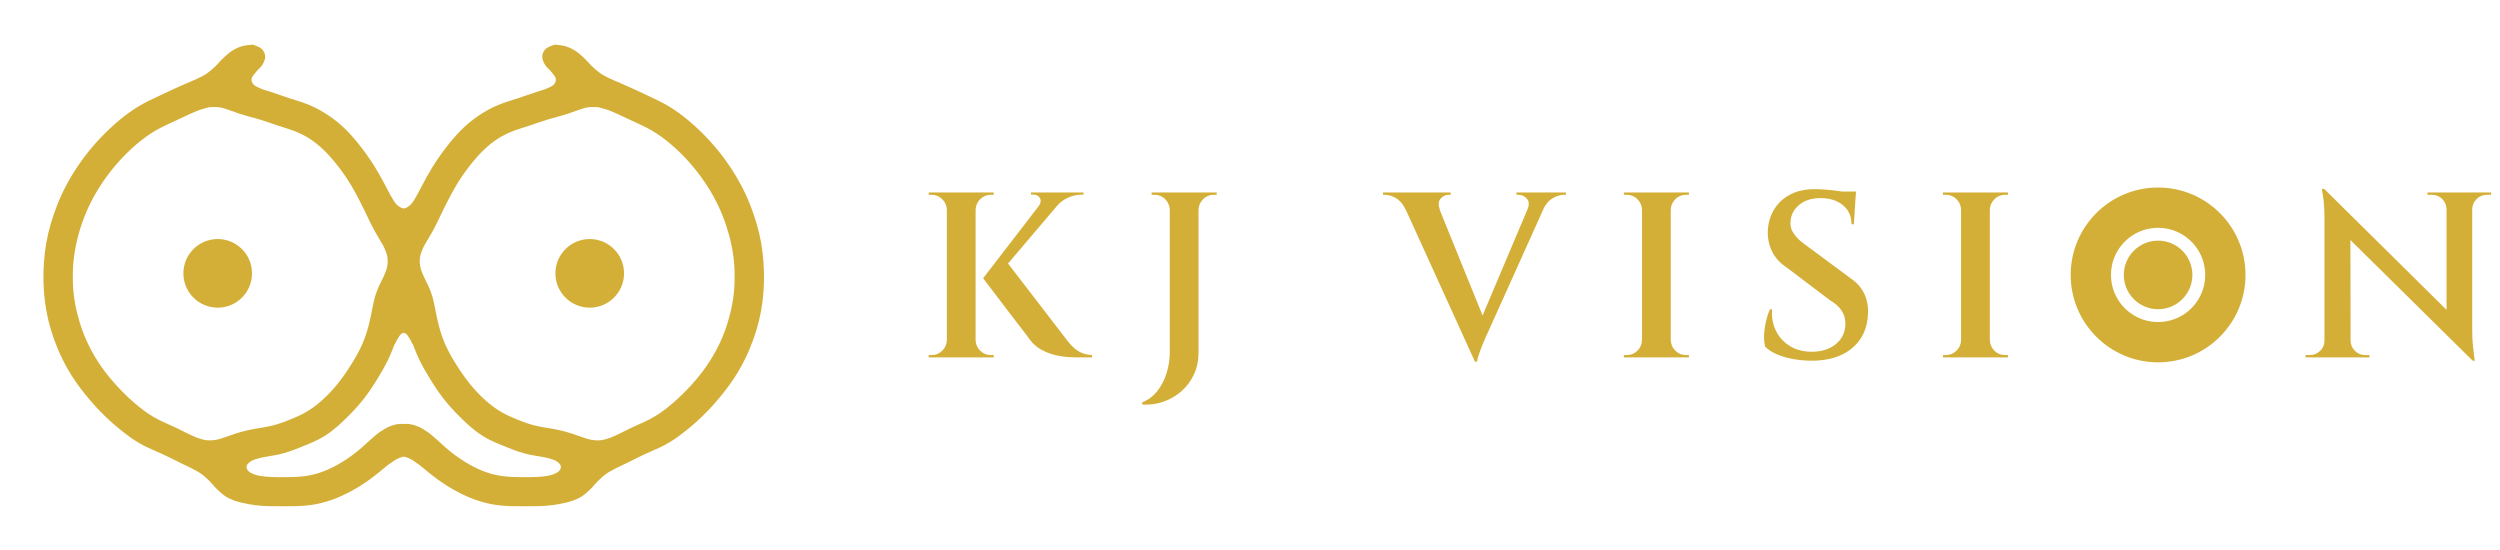
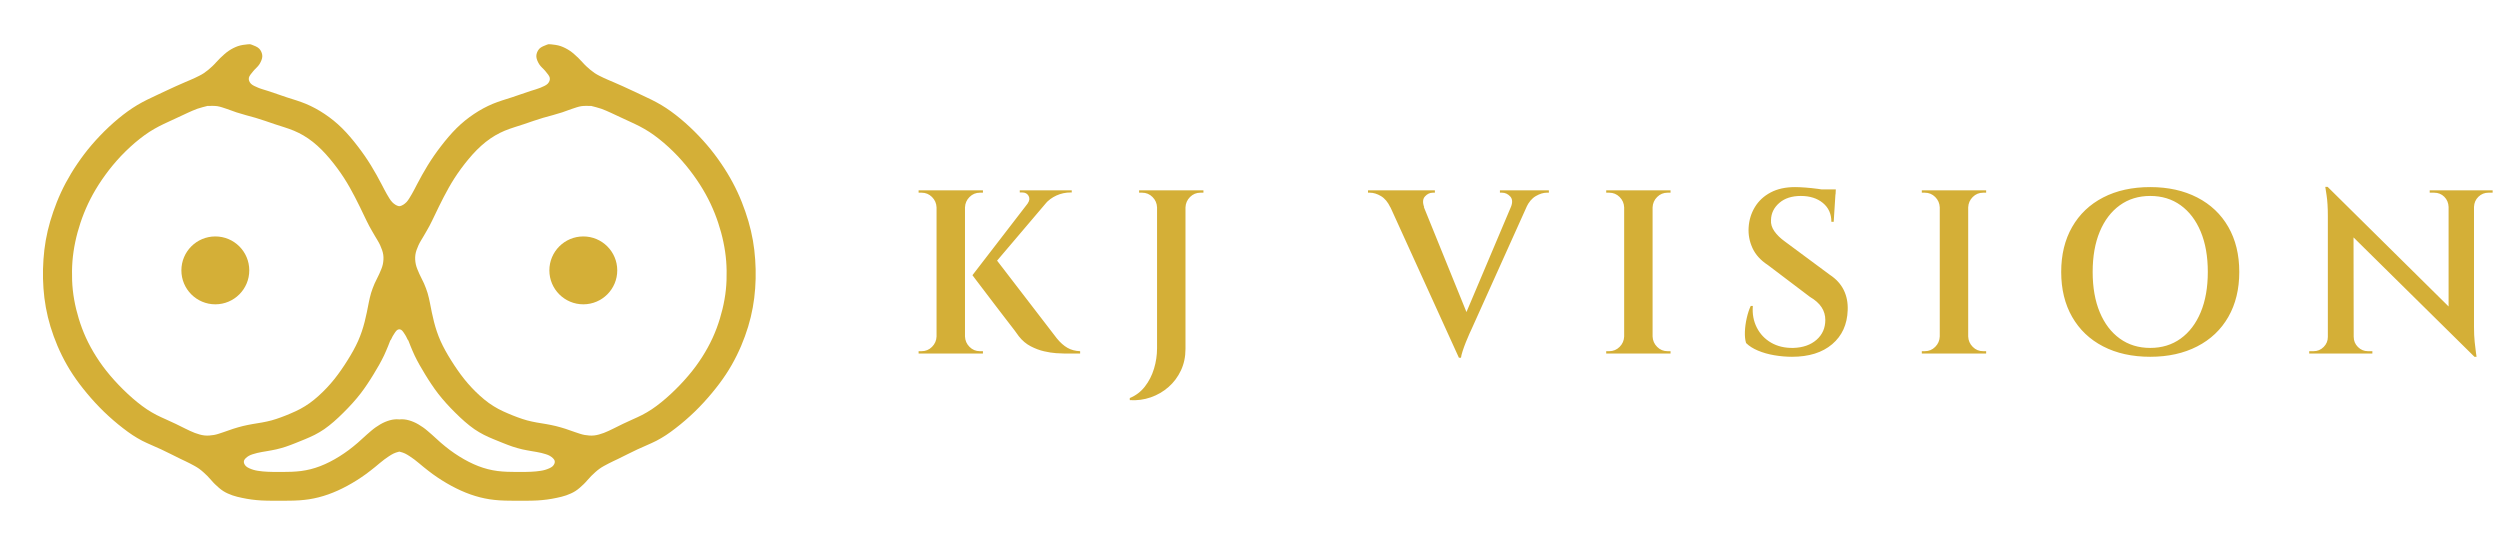
- <svg xmlns="http://www.w3.org/2000/svg" viewBox="0 0 1364 300" width="1364" height="300">
+ <svg xmlns="http://www.w3.org/2000/svg" viewBox="0 0 1379 300" width="1379" height="300">
  <g transform="scale(0.44053)">
    <g fill="#D4AF37">
      <path d="M309.84,55.54C306.93,55.81 301.94,56.39 298.03,57.73C294.13,59.08 290.12,61.12 286.41,63.61C282.70,66.09 279.18,69.45 275.77,72.66C272.36,75.87 269.33,79.76 265.95,82.89C262.57,86.03 259.14,89.00 255.48,91.45C251.81,93.90 247.86,95.71 243.94,97.60C240.03,99.49 235.99,101.03 232.00,102.78C228.01,104.52 224.00,106.26 220.00,108.06C216.00,109.87 212.00,111.75 208.00,113.61C204.00,115.48 200.00,117.35 196.00,119.24C192.00,121.14 188.00,122.94 184.00,124.97C180.00,127.01 176.00,129.07 172.00,131.47C168.00,133.86 163.99,136.51 160.00,139.37C156.01,142.22 152.00,145.35 148.06,148.61C144.12,151.87 140.17,155.36 136.35,158.93C132.53,162.50 128.74,166.28 125.14,170.04C121.54,173.81 118.05,177.65 114.76,181.50C111.46,185.36 108.35,189.23 105.37,193.15C102.39,197.07 99.56,201.04 96.86,205.02C94.15,208.99 91.57,213.00 89.15,217.00C86.73,221.00 84.45,225.00 82.32,229.00C80.18,233.00 78.20,237.00 76.35,241.00C74.49,245.00 72.79,249.00 71.19,253.00C69.59,257.00 68.12,261.00 66.74,265.00C65.35,269.00 64.07,273.00 62.90,277.00C61.74,281.00 60.68,285.00 59.74,289.00C58.80,293.00 57.98,297.00 57.28,301.00C56.57,305.00 56.00,309.00 55.52,313.00C55.04,317.00 54.69,321.00 54.41,325.00C54.13,329.00 53.94,333.00 53.84,337.00C53.75,341.00 53.75,345.00 53.84,349.00C53.94,353.00 54.13,357.00 54.42,361.00C54.71,365.00 55.08,369.00 55.58,373.00C56.08,377.00 56.69,381.00 57.42,385.00C58.15,389.00 58.99,393.00 59.95,397.00C60.92,401.00 62.01,405.00 63.22,409.00C64.43,413.00 65.77,417.00 67.23,421.00C68.68,425.00 70.25,429.00 71.95,433.00C73.66,437.00 75.48,441.00 77.46,445.00C79.44,449.00 81.54,453.00 83.84,457.00C86.13,461.00 88.58,465.01 91.22,468.99C93.85,472.97 96.70,476.96 99.65,480.89C102.61,484.82 105.71,488.70 108.95,492.58C112.19,496.46 115.54,500.32 119.08,504.15C122.63,507.99 126.40,511.89 130.22,515.59C134.05,519.29 138.06,522.93 142.02,526.35C145.98,529.77 150.00,533.05 154.00,536.12C158.00,539.20 162.00,542.18 166.00,544.80C170.00,547.42 174.00,549.75 178.00,551.86C182.00,553.96 186.00,555.61 190.00,557.42C194.00,559.24 198.00,560.90 202.00,562.77C206.00,564.63 210.00,566.64 214.00,568.61C218.00,570.57 222.01,572.61 226.00,574.57C229.99,576.52 234.03,578.27 237.92,580.33C241.81,582.40 245.74,584.36 249.35,586.95C252.96,589.55 256.28,592.68 259.57,595.88C262.85,599.09 265.75,603.01 269.07,606.17C272.40,609.33 275.83,612.51 279.50,614.85C283.16,617.20 287.13,618.83 291.05,620.25C294.97,621.67 299.01,622.51 303.00,623.38C306.99,624.25 311.00,624.94 315.00,625.48C319.00,626.02 323.00,626.37 327.00,626.62C331.00,626.86 335.00,626.89 339.00,626.96C343.00,627.02 347.00,627.00 351.00,626.99C355.00,626.99 359.00,627.00 363.00,626.92C367.00,626.83 371.00,626.76 375.00,626.47C379.00,626.17 383.00,625.78 387.00,625.16C391.00,624.53 395.00,623.72 399.00,622.70C403.00,621.68 407.00,620.46 411.00,619.05C415.00,617.63 419.00,616.01 423.00,614.21C426.99,612.41 431.00,610.41 434.96,608.26C438.92,606.12 442.86,603.81 446.75,601.36C450.63,598.91 454.44,596.33 458.26,593.57C462.07,590.80 465.82,587.79 469.65,584.75C473.47,581.71 477.33,578.15 481.19,575.34C485.06,572.53 489.14,569.69 492.81,567.88C496.49,566.07 500.36,565.62 503.22,564.49C506.08,563.37 508.44,563.01 509.99,561.12C511.53,559.24 512.07,556.29 512.50,553.15C512.93,550.01 512.94,545.76 512.58,542.27C512.22,538.79 511.78,534.94 510.34,532.25C508.90,529.57 506.72,527.36 503.96,526.18C501.19,524.99 497.39,524.78 493.74,525.15C490.09,525.51 485.95,526.72 482.05,528.37C478.16,530.02 474.19,532.39 470.37,535.05C466.55,537.71 462.84,541.11 459.12,544.32C455.39,547.54 451.77,551.14 448.03,554.34C444.29,557.53 440.53,560.64 436.68,563.50C432.84,566.36 428.89,569.04 424.95,571.50C421.00,573.96 416.99,576.26 413.00,578.28C409.01,580.31 405.00,582.12 401.00,583.66C397.00,585.19 393.00,586.47 389.00,587.49C385.00,588.51 381.00,589.23 377.00,589.77C373.00,590.31 369.00,590.53 365.00,590.73C361.00,590.93 357.00,590.94 353.00,590.96C349.00,590.99 345.00,591.00 341.00,590.88C337.00,590.77 332.95,590.71 329.01,590.28C325.07,589.85 320.85,589.37 317.35,588.29C313.86,587.21 310.02,585.68 308.03,583.80C306.05,581.93 304.88,579.20 305.44,577.05C306.00,574.90 308.61,572.53 311.39,570.88C314.16,569.23 318.34,568.14 322.11,567.15C325.87,566.16 330.02,565.68 334.00,564.93C337.98,564.18 342.00,563.59 346.00,562.65C350.00,561.71 354.00,560.59 358.00,559.28C362.00,557.97 366.00,556.35 370.00,554.79C374.00,553.23 378.00,551.63 382.00,549.92C386.00,548.20 390.00,546.58 394.00,544.50C398.00,542.41 402.00,540.14 406.00,537.39C410.00,534.63 414.01,531.40 417.99,527.97C421.97,524.55 426.01,520.66 429.88,516.83C433.75,513.00 437.66,508.96 441.23,504.99C444.80,501.02 448.19,497.00 451.30,493.00C454.41,489.00 457.19,485.00 459.89,481.00C462.60,477.00 465.09,473.00 467.55,469.00C470.00,465.00 472.41,461.00 474.64,457.00C476.87,453.00 479.00,449.00 480.90,445.00C482.81,441.00 484.43,436.92 486.07,433.02C487.71,429.12 489.06,424.88 490.74,421.61C492.41,418.35 494.21,414.87 496.14,413.44C498.08,412.00 500.43,411.95 502.34,413.01C504.25,414.06 506.17,417.62 507.61,419.78C509.05,421.95 510.17,425.23 510.99,426.01C511.81,426.78 512.22,426.18 512.55,424.44C512.88,422.70 512.88,418.98 512.95,415.57C513.03,412.16 512.99,407.92 513.00,403.99C513.01,400.06 513.00,396.00 513.00,392.00C513.00,388.00 513.00,384.00 513.00,380.00C513.00,376.00 513.00,372.00 513.00,368.00C513.00,364.00 513.00,360.00 513.00,356.00C513.00,352.00 513.00,348.00 513.00,344.00C513.00,340.00 513.00,336.00 513.00,332.00C513.00,328.00 513.00,324.00 513.00,320.00C513.00,316.00 513.00,312.00 513.00,308.00C513.00,304.00 513.00,300.00 513.00,296.00C513.00,292.00 513.00,287.98 513.00,284.00C513.00,280.02 513.03,275.87 512.98,272.10C512.93,268.33 513.02,264.16 512.71,261.38C512.40,258.60 512.15,256.24 511.13,255.41C510.11,254.59 508.59,255.98 506.58,256.42C504.57,256.86 501.66,258.61 499.07,258.06C496.49,257.51 493.54,255.64 491.07,253.10C488.60,250.56 486.42,246.51 484.23,242.83C482.04,239.14 480.07,234.97 477.93,231.00C475.80,227.03 473.70,223.00 471.45,219.00C469.20,215.00 466.91,211.00 464.43,207.00C461.96,203.00 459.35,198.99 456.59,195.01C453.83,191.02 450.89,187.00 447.86,183.08C444.84,179.15 441.70,175.20 438.45,171.45C435.21,167.70 431.86,163.98 428.38,160.55C424.91,157.13 421.27,153.87 417.61,150.89C413.94,147.91 410.17,145.19 406.38,142.65C402.58,140.12 398.72,137.78 394.82,135.67C390.92,133.57 386.95,131.67 382.98,130.01C379.01,128.34 375.00,127.02 371.00,125.66C367.00,124.30 363.00,123.17 359.00,121.85C355.00,120.53 351.00,119.11 347.00,117.75C343.00,116.39 338.95,115.02 335.01,113.71C331.08,112.40 326.87,111.37 323.39,109.88C319.92,108.40 316.14,106.87 314.18,104.80C312.21,102.73 311.14,100.05 311.61,97.45C312.07,94.85 314.77,92.07 316.99,89.22C319.20,86.37 322.99,83.51 324.90,80.35C326.82,77.18 328.49,73.45 328.46,70.24C328.44,67.03 326.90,63.44 324.73,61.08C322.56,58.72 317.95,57.00 315.47,56.08C312.99,55.16 312.75,55.26 309.84,55.54ZM260.00,132.68C262.17,132.70 268.00,132.30 272.00,132.92C276.00,133.53 280.00,135.08 284.00,136.37C288.00,137.66 292.00,139.35 296.00,140.66C300.00,141.96 304.00,143.08 308.00,144.22C312.00,145.37 316.00,146.34 320.00,147.53C324.00,148.72 328.00,150.05 332.00,151.37C336.00,152.70 340.00,154.15 344.00,155.47C348.00,156.80 352.00,157.96 356.00,159.33C360.00,160.69 364.00,161.94 368.00,163.65C372.00,165.37 376.01,167.28 379.97,169.62C383.93,171.96 387.93,174.68 391.75,177.70C395.58,180.72 399.37,184.17 402.95,187.74C406.53,191.31 409.97,195.23 413.24,199.11C416.51,202.99 419.64,207.02 422.58,211.01C425.51,214.99 428.27,219.00 430.86,223.00C433.44,227.00 435.80,231.00 438.08,235.00C440.37,239.00 442.47,243.00 444.56,247.00C446.65,251.00 448.63,255.00 450.60,259.00C452.57,263.00 454.42,267.00 456.37,271.00C458.33,275.00 460.20,279.00 462.33,283.00C464.46,287.00 466.90,291.00 469.17,295.00C471.45,299.00 474.19,303.00 475.98,307.00C477.76,311.00 479.33,315.00 479.89,319.00C480.44,323.00 480.17,327.00 479.34,331.00C478.50,335.00 476.60,339.00 474.89,343.00C473.17,347.00 470.77,351.00 469.06,355.00C467.34,359.00 465.81,363.00 464.59,367.00C463.36,371.00 462.59,375.00 461.72,379.00C460.85,383.00 460.20,387.00 459.34,391.00C458.48,395.00 457.63,399.00 456.58,403.00C455.53,407.00 454.41,411.00 453.04,415.00C451.67,419.00 450.15,423.00 448.37,427.00C446.59,431.00 444.54,435.00 442.35,439.00C440.16,443.00 437.73,447.01 435.24,451.00C432.74,454.99 430.13,459.02 427.39,462.94C424.65,466.87 421.79,470.82 418.78,474.57C415.78,478.32 412.64,481.95 409.35,485.44C406.06,488.93 402.64,492.32 399.05,495.53C395.46,498.74 391.66,501.94 387.81,504.69C383.97,507.44 379.95,509.88 375.98,512.04C372.02,514.20 368.00,515.92 364.00,517.66C360.00,519.39 356.00,521.01 352.00,522.46C348.00,523.92 344.00,525.30 340.00,526.39C336.00,527.49 332.00,528.25 328.00,529.02C324.00,529.79 320.00,530.27 316.00,531.02C312.00,531.76 308.00,532.51 304.00,533.49C300.00,534.48 296.00,535.65 292.00,536.91C288.00,538.18 284.00,539.78 280.00,541.07C276.00,542.35 272.00,543.93 268.00,544.62C264.00,545.32 260.00,545.66 256.00,545.24C252.00,544.82 248.00,543.53 244.00,542.10C240.00,540.67 236.00,538.56 232.00,536.67C228.00,534.78 224.00,532.65 220.00,530.74C216.00,528.83 212.00,527.07 208.00,525.21C204.00,523.36 200.00,521.71 196.00,519.60C192.00,517.49 188.00,515.21 184.00,512.56C180.00,509.91 175.99,506.88 172.00,503.67C168.02,500.47 163.99,496.94 160.08,493.32C156.17,489.70 152.23,485.79 148.55,481.95C144.88,478.11 141.31,474.17 138.03,470.29C134.74,466.41 131.69,462.57 128.81,458.68C125.94,454.78 123.27,450.88 120.75,446.93C118.23,442.98 115.87,438.98 113.69,434.99C111.51,431.01 109.50,427.00 107.66,423.00C105.83,419.00 104.19,415.00 102.68,411.00C101.18,407.00 99.85,403.00 98.62,399.00C97.40,395.00 96.31,391.00 95.34,387.00C94.38,383.00 93.54,379.00 92.84,375.00C92.13,371.00 91.56,367.00 91.14,363.00C90.71,359.00 90.45,355.00 90.29,351.00C90.13,347.00 90.10,343.00 90.17,339.00C90.24,335.00 90.41,331.00 90.72,327.00C91.04,323.00 91.50,319.00 92.08,315.00C92.66,311.00 93.38,307.00 94.22,303.00C95.05,299.00 96.01,295.00 97.10,291.00C98.18,287.00 99.39,283.00 100.73,279.00C102.06,275.00 103.51,271.00 105.11,267.00C106.72,263.00 108.44,259.00 110.33,255.00C112.23,251.00 114.27,247.00 116.49,243.00C118.71,239.00 121.10,235.00 123.66,231.00C126.23,227.00 128.96,223.00 131.88,219.00C134.79,215.00 137.88,210.99 141.17,207.02C144.46,203.05 147.99,199.04 151.64,195.19C155.30,191.35 159.21,187.51 163.10,183.95C167.00,180.38 171.02,176.94 175.01,173.81C178.99,170.68 183.00,167.76 187.00,165.16C191.00,162.57 195.00,160.34 199.00,158.22C203.00,156.10 207.00,154.33 211.00,152.44C215.00,150.55 219.00,148.74 223.00,146.88C227.00,145.02 231.00,143.06 235.00,141.28C239.00,139.50 243.00,137.62 247.00,136.21C251.00,134.80 256.83,133.42 259.00,132.84C261.17,132.25 257.83,132.67 260.00,132.68ZM684.53,56.08C682.05,57.00 677.44,58.72 675.27,61.08C673.10,63.44 671.56,67.03 671.54,70.24C671.51,73.45 673.18,77.18 675.10,80.35C677.01,83.51 680.80,86.37 683.01,89.22C685.23,92.07 687.93,94.85 688.39,97.45C688.86,100.05 687.79,102.73 685.82,104.80C683.86,106.87 680.08,108.40 676.61,109.88C673.13,111.37 668.92,112.40 664.99,113.71C661.05,115.02 657.00,116.39 653.00,117.75C649.00,119.11 645.00,120.53 641.00,121.85C637.00,123.17 633.00,124.30 629.00,125.66C625.00,127.02 620.99,128.34 617.02,130.01C613.05,131.67 609.08,133.57 605.18,135.67C601.28,137.78 597.42,140.12 593.62,142.65C589.83,145.19 586.06,147.91 582.39,150.89C578.73,153.87 575.09,157.13 571.62,160.55C568.14,163.98 564.79,167.70 561.55,171.45C558.30,175.20 555.16,179.15 552.14,183.08C549.11,187.00 546.17,191.02 543.41,195.01C540.65,198.99 538.04,203.00 535.57,207.00C533.09,211.00 530.80,215.00 528.55,219.00C526.30,223.00 524.20,227.03 522.07,231.00C519.93,234.97 517.96,239.14 515.77,242.83C513.58,246.51 511.40,250.56 508.93,253.10C506.46,255.64 503.51,257.51 500.93,258.06C498.34,258.61 495.43,256.86 493.42,256.42C491.41,255.98 489.89,254.59 488.87,255.41C487.85,256.24 487.60,258.60 487.29,261.38C486.98,264.16 487.07,268.33 487.02,272.10C486.97,275.87 487.00,280.02 487.00,284.00C487.00,287.98 487.00,292.00 487.00,296.00C487.00,300.00 487.00,304.00 487.00,308.00C487.00,312.00 487.00,316.00 487.00,320.00C487.00,324.00 487.00,328.00 487.00,332.00C487.00,336.00 487.00,340.00 487.00,344.00C487.00,348.00 487.00,352.00 487.00,356.00C487.00,360.00 487.00,364.00 487.00,368.00C487.00,372.00 487.00,376.00 487.00,380.00C487.00,384.00 487.00,388.00 487.00,392.00C487.00,396.00 486.99,400.06 487.00,403.99C487.01,407.92 486.97,412.16 487.05,415.57C487.12,418.98 487.12,422.70 487.45,424.44C487.78,426.18 488.19,426.78 489.01,426.01C489.83,425.23 490.95,421.95 492.39,419.78C493.83,417.62 495.75,414.06 497.66,413.01C499.57,411.95 501.92,412.00 503.86,413.44C505.79,414.87 507.59,418.35 509.26,421.61C510.94,424.88 512.29,429.12 513.93,433.02C515.57,436.92 517.19,441.00 519.10,445.00C521.00,449.00 523.13,453.00 525.36,457.00C527.59,461.00 530.00,465.00 532.45,469.00C534.91,473.00 537.40,477.00 540.11,481.00C542.81,485.00 545.59,489.00 548.70,493.00C551.81,497.00 555.20,501.02 558.77,504.99C562.34,508.96 566.25,513.00 570.12,516.83C573.99,520.66 578.03,524.55 582.01,527.97C585.99,531.40 590.00,534.63 594.00,537.39C598.00,540.14 602.00,542.41 606.00,544.50C610.00,546.58 614.00,548.20 618.00,549.92C622.00,551.63 626.00,553.23 630.00,554.79C634.00,556.35 638.00,557.97 642.00,559.28C646.00,560.59 650.00,561.71 654.00,562.65C658.00,563.59 662.02,564.18 666.00,564.93C669.98,565.68 674.13,566.16 677.89,567.15C681.66,568.14 685.84,569.23 688.61,570.88C691.39,572.53 694.00,574.90 694.56,577.05C695.12,579.20 693.95,581.93 691.97,583.80C689.98,585.68 686.14,587.21 682.65,588.29C679.15,589.37 674.93,589.85 670.99,590.28C667.05,590.71 663.00,590.77 659.00,590.88C655.00,591.00 651.00,590.99 647.00,590.96C643.00,590.94 639.00,590.93 635.00,590.73C631.00,590.53 627.00,590.31 623.00,589.77C619.00,589.23 615.00,588.51 611.00,587.49C607.00,586.47 603.00,585.19 599.00,583.66C595.00,582.12 590.99,580.31 587.00,578.28C583.01,576.26 579.00,573.96 575.05,571.50C571.11,569.04 567.16,566.36 563.32,563.50C559.47,560.64 555.71,557.53 551.97,554.34C548.23,551.14 544.61,547.54 540.88,544.32C537.16,541.11 533.45,537.71 529.63,535.05C525.81,532.39 521.84,530.02 517.95,528.37C514.05,526.72 509.91,525.51 506.26,525.15C502.61,524.78 498.81,524.99 496.04,526.18C493.28,527.36 491.10,529.57 489.66,532.25C488.22,534.94 487.78,538.79 487.42,542.27C487.06,545.76 487.07,550.01 487.50,553.15C487.93,556.29 488.47,559.24 490.01,561.12C491.56,563.01 493.92,563.37 496.78,564.49C499.64,565.62 503.51,566.07 507.19,567.88C510.86,569.69 514.94,572.53 518.81,575.34C522.67,578.15 526.53,581.71 530.35,584.75C534.18,587.79 537.93,590.80 541.74,593.57C545.56,596.33 549.37,598.91 553.25,601.36C557.14,603.81 561.08,606.12 565.04,608.26C569.00,610.41 573.01,612.41 577.00,614.21C581.00,616.01 585.00,617.63 589.00,619.05C593.00,620.46 597.00,621.68 601.00,622.70C605.00,623.72 609.00,624.53 613.00,625.16C617.00,625.78 621.00,626.17 625.00,626.47C629.00,626.76 633.00,626.83 637.00,626.92C641.00,627.00 645.00,626.99 649.00,626.99C653.00,627.00 657.00,627.02 661.00,626.96C665.00,626.89 669.00,626.86 673.00,626.62C677.00,626.37 681.00,626.02 685.00,625.48C689.00,624.94 693.01,624.25 697.00,623.38C700.99,622.51 705.03,621.67 708.95,620.25C712.87,618.83 716.84,617.20 720.50,614.85C724.17,612.51 727.60,609.33 730.93,606.17C734.25,603.01 737.15,599.09 740.43,595.88C743.72,592.68 747.04,589.55 750.65,586.95C754.26,584.36 758.19,582.40 762.08,580.33C765.97,578.27 770.01,576.52 774.00,574.57C777.99,572.61 782.00,570.57 786.00,568.61C790.00,566.64 794.00,564.63 798.00,562.77C802.00,560.90 806.00,559.24 810.00,557.42C814.00,555.61 818.00,553.96 822.00,551.86C826.00,549.75 830.00,547.42 834.00,544.80C838.00,542.18 842.00,539.20 846.00,536.12C850.00,533.05 854.02,529.77 857.98,526.35C861.94,522.93 865.95,519.29 869.78,515.59C873.60,511.89 877.37,507.99 880.92,504.15C884.46,500.32 887.81,496.46 891.05,492.58C894.29,488.70 897.39,484.82 900.35,480.89C903.30,476.96 906.15,472.97 908.78,468.99C911.42,465.01 913.87,461.00 916.16,457.00C918.46,453.00 920.56,449.00 922.54,445.00C924.52,441.00 926.34,437.00 928.05,433.00C929.75,429.00 931.32,425.00 932.77,421.00C934.23,417.00 935.57,413.00 936.78,409.00C937.99,405.00 939.08,401.00 940.05,397.00C941.01,393.00 941.85,389.00 942.58,385.00C943.31,381.00 943.92,377.00 944.42,373.00C944.92,369.00 945.29,365.00 945.58,361.00C945.87,357.00 946.06,353.00 946.16,349.00C946.25,345.00 946.25,341.00 946.16,337.00C946.06,333.00 945.87,329.00 945.59,325.00C945.31,321.00 944.96,317.00 944.48,313.00C944.00,309.00 943.43,305.00 942.72,301.00C942.02,297.00 941.20,293.00 940.26,289.00C939.32,285.00 938.26,281.00 937.10,277.00C935.93,273.00 934.65,269.00 933.26,265.00C931.88,261.00 930.41,257.00 928.81,253.00C927.21,249.00 925.51,245.00 923.65,241.00C921.80,237.00 919.82,233.00 917.68,229.00C915.55,225.00 913.27,221.00 910.85,217.00C908.43,213.00 905.85,208.99 903.14,205.02C900.44,201.04 897.61,197.07 894.63,193.15C891.65,189.23 888.54,185.36 885.24,181.50C881.95,177.65 878.46,173.81 874.86,170.04C871.26,166.28 867.47,162.50 863.65,158.93C859.83,155.36 855.88,151.87 851.94,148.61C848.00,145.35 843.99,142.22 840.00,139.37C836.01,136.51 832.00,133.86 828.00,131.47C824.00,129.07 820.00,127.01 816.00,124.97C812.00,122.94 808.00,121.14 804.00,119.24C800.00,117.35 796.00,115.48 792.00,113.61C788.00,111.75 784.00,109.87 780.00,108.06C776.00,106.26 771.99,104.52 768.00,102.78C764.01,101.03 759.97,99.49 756.06,97.60C752.14,95.71 748.19,93.90 744.52,91.45C740.86,89.00 737.43,86.03 734.05,82.89C730.67,79.76 727.64,75.87 724.23,72.66C720.82,69.45 717.30,66.09 713.59,63.61C709.88,61.12 705.87,59.08 701.97,57.73C698.06,56.39 693.07,55.81 690.16,55.54C687.25,55.26 687.01,55.16 684.53,56.08ZM741.00,132.84C743.17,133.42 749.00,134.80 753.00,136.21C757.00,137.62 761.00,139.50 765.00,141.28C769.00,143.06 773.00,145.02 777.00,146.88C781.00,148.74 785.00,150.55 789.00,152.44C793.00,154.33 797.00,156.10 801.00,158.22C805.00,160.34 809.00,162.57 813.00,165.16C817.00,167.76 821.01,170.68 824.99,173.81C828.98,176.94 833.00,180.38 836.90,183.95C840.79,187.51 844.70,191.35 848.36,195.19C852.01,199.04 855.54,203.05 858.83,207.02C862.12,210.99 865.21,215.00 868.12,219.00C871.04,223.00 873.77,227.00 876.34,231.00C878.90,235.00 881.29,239.00 883.51,243.00C885.73,247.00 887.77,251.00 889.67,255.00C891.56,259.00 893.28,263.00 894.89,267.00C896.49,271.00 897.94,275.00 899.27,279.00C900.61,283.00 901.82,287.00 902.90,291.00C903.99,295.00 904.95,299.00 905.78,303.00C906.62,307.00 907.34,311.00 907.92,315.00C908.50,319.00 908.96,323.00 909.28,327.00C909.59,331.00 909.76,335.00 909.83,339.00C909.90,343.00 909.87,347.00 909.71,351.00C909.55,355.00 909.29,359.00 908.86,363.00C908.44,367.00 907.87,371.00 907.16,375.00C906.46,379.00 905.62,383.00 904.66,387.00C903.69,391.00 902.60,395.00 901.38,399.00C900.15,403.00 898.82,407.00 897.32,411.00C895.81,415.00 894.17,419.00 892.34,423.00C890.50,427.00 888.49,431.01 886.31,434.99C884.13,438.98 881.77,442.98 879.25,446.93C876.73,450.88 874.06,454.78 871.19,458.68C868.31,462.57 865.26,466.41 861.97,470.29C858.69,474.17 855.12,478.11 851.45,481.95C847.77,485.79 843.83,489.70 839.92,493.32C836.01,496.94 831.98,500.47 828.00,503.67C824.01,506.88 820.00,509.91 816.00,512.56C812.00,515.21 808.00,517.49 804.00,519.60C800.00,521.71 796.00,523.36 792.00,525.21C788.00,527.07 784.00,528.83 780.00,530.74C776.00,532.65 772.00,534.78 768.00,536.67C764.00,538.56 760.00,540.67 756.00,542.10C752.00,543.53 748.00,544.82 744.00,545.24C740.00,545.66 736.00,545.32 732.00,544.62C728.00,543.93 724.00,542.35 720.00,541.07C716.00,539.78 712.00,538.18 708.00,536.91C704.00,535.65 700.00,534.48 696.00,533.49C692.00,532.51 688.00,531.76 684.00,531.02C680.00,530.27 676.00,529.79 672.00,529.02C668.00,528.25 664.00,527.49 660.00,526.39C656.00,525.30 652.00,523.92 648.00,522.46C644.00,521.01 640.00,519.39 636.00,517.66C632.00,515.92 627.98,514.20 624.02,512.04C620.05,509.88 616.03,507.44 612.19,504.69C608.34,501.94 604.54,498.74 600.95,495.53C597.36,492.32 593.94,488.93 590.65,485.44C587.36,481.95 584.22,478.32 581.22,474.57C578.21,470.82 575.35,466.87 572.61,462.94C569.87,459.02 567.26,454.99 564.76,451.00C562.27,447.01 559.84,443.00 557.65,439.00C555.46,435.00 553.41,431.00 551.63,427.00C549.85,423.00 548.33,419.00 546.96,415.00C545.59,411.00 544.47,407.00 543.42,403.00C542.37,399.00 541.52,395.00 540.66,391.00C539.80,387.00 539.15,383.00 538.28,379.00C537.41,375.00 536.64,371.00 535.41,367.00C534.19,363.00 532.66,359.00 530.94,355.00C529.23,351.00 526.83,347.00 525.11,343.00C523.40,339.00 521.50,335.00 520.66,331.00C519.83,327.00 519.56,323.00 520.11,319.00C520.67,315.00 522.24,311.00 524.02,307.00C525.81,303.00 528.55,299.00 530.83,295.00C533.10,291.00 535.54,287.00 537.67,283.00C539.80,279.00 541.67,275.00 543.63,271.00C545.58,267.00 547.43,263.00 549.40,259.00C551.37,255.00 553.35,251.00 555.44,247.00C557.53,243.00 559.63,239.00 561.92,235.00C564.20,231.00 566.56,227.00 569.14,223.00C571.73,219.00 574.49,214.99 577.42,211.01C580.36,207.02 583.49,202.99 586.76,199.11C590.03,195.23 593.47,191.31 597.05,187.74C600.63,184.17 604.42,180.72 608.25,177.70C612.07,174.68 616.07,171.96 620.03,169.62C623.99,167.28 628.00,165.37 632.00,163.65C636.00,161.94 640.00,160.69 644.00,159.33C648.00,157.96 652.00,156.80 656.00,155.47C660.00,154.15 664.00,152.70 668.00,151.37C672.00,150.05 676.00,148.72 680.00,147.53C684.00,146.34 688.00,145.37 692.00,144.22C696.00,143.08 700.00,141.96 704.00,140.66C708.00,139.35 712.00,137.66 716.00,136.37C720.00,135.08 724.00,133.53 728.00,132.92C732.00,132.30 737.83,132.70 740.00,132.68C742.17,132.67 738.83,132.25 741.00,132.84Z" />
      <circle cx="269.62" cy="338.55" r="42.50" />
      <circle cx="730.38" cy="338.55" r="42.50" />
    </g>
  </g>
  <g transform="translate(500.53,105.00) scale(1.28571)">
    <g fill="#D4AF37">
-       <path d="M37.2 28.5 64.1 63.5Q66.3 66.2 68.65 67.55Q71.0 68.9 74.1 69.0V70.0H67.2Q66.1 70.0 63.8 69.85Q61.5 69.7 58.65 69.05Q55.8 68.4 52.9 66.9Q50.0 65.4 47.8 62.6Q47.5 62.1 45.95 60.05Q44.4 58.0 42.1 55.05Q39.8 52.1 37.35 48.85Q34.9 45.6 32.75 42.8Q30.6 40.0 29.25 38.2Q27.9 36.4 27.9 36.4ZM63.5 0.7 33.5 36.0 27.9 36.4 55.4 0.7ZM70.5 0.0V0.9H70.1Q66.8 0.9 63.95 2.2Q61.1 3.5 59.1 5.8L51.6 5.6Q52.8 3.9 52.0 2.4Q51.2 0.9 49.2 0.9H48.2V0.0H70.1ZM24.7 0.0V70.0H12.5V0.0ZM12.8 62.7V70.0H4.8V69.0Q4.9 69.0 5.45 69.0Q6.0 69.0 6.1 69.0Q8.7 69.0 10.55 67.15Q12.4 65.3 12.5 62.7ZM12.8 7.3H12.5Q12.4 4.7 10.55 2.85Q8.7 1.0 6.1 1.0Q6.0 1.0 5.45 1.0Q4.9 1.0 4.8 1.0V0.0H12.8ZM24.4 62.7H24.7Q24.8 65.3 26.65 67.15Q28.5 69.0 31.1 69.0Q31.1 69.0 31.7 69.0Q32.3 69.0 32.4 69.0V70.0H24.4ZM24.4 7.3V0.0H32.4V1.0Q32.3 1.0 31.7 1.0Q31.1 1.0 31.1 1.0Q28.5 1.0 26.65 2.85Q24.8 4.7 24.7 7.3ZM119.3 0.0V68.0Q119.3 73.1 117.35 77.25Q115.4 81.4 112.05 84.35Q108.7 87.3 104.4 88.8Q100.1 90.3 95.4 90.0V89.1Q99.3 87.5 101.9 84.15Q104.5 80.8 105.8 76.5Q107.1 72.2 107.1 67.7V0.0ZM107.4 7.3H107.1Q107.0 4.7 105.15 2.85Q103.3 1.0 100.7 1.0Q100.7 1.0 100.05 1.0Q99.4 1.0 99.4 1.0V0.0H107.4ZM119.0 7.3V0.0H127.0V1.0Q127.0 1.0 126.35 1.0Q125.7 1.0 125.7 1.0Q123.1 1.0 121.25 2.85Q119.4 4.7 119.3 7.3ZM236.6 71.8 204.2 0.6H218.9L241.3 55.8ZM236.6 71.8 236.0 61.3 261.8 0.3H268.7L242.0 59.6Q241.8 60.0 241.1 61.55Q240.4 63.1 239.6 65.1Q238.8 67.1 238.2 68.95Q237.6 70.8 237.5 71.8ZM258.9 7.2Q260.1 4.2 258.6 2.6Q257.1 1.0 255.1 1.0H254.2V0.0H275.2V1.0Q275.2 1.0 274.75 1.0Q274.3 1.0 274.3 1.0Q272.1 1.0 269.6 2.45Q267.1 3.9 265.5 7.3ZM221.7 7.2 207.2 7.3Q205.6 3.9 203.15 2.45Q200.7 1.0 198.4 1.0Q198.4 1.0 198.0 1.0Q197.6 1.0 197.6 1.0V0.0H226.3V1.0H225.4Q223.5 1.0 222.05 2.6Q220.6 4.2 221.7 7.2ZM319.7 0.0V70.0H307.5V0.0ZM307.8 62.7V70.0H299.8V69.0Q299.8 69.0 300.45 69.0Q301.1 69.0 301.1 69.0Q303.7 69.0 305.55 67.15Q307.4 65.3 307.5 62.7ZM307.8 7.3H307.5Q307.4 4.7 305.55 2.85Q303.7 1.0 301.1 1.0Q301.1 1.0 300.45 1.0Q299.8 1.0 299.8 1.0V0.0H307.8ZM319.4 62.7H319.7Q319.8 65.3 321.65 67.15Q323.5 69.0 326.1 69.0Q326.1 69.0 326.7 69.0Q327.3 69.0 327.4 69.0V70.0H319.4ZM319.4 7.3V0.0H327.4V1.0Q327.3 1.0 326.7 1.0Q326.1 1.0 326.1 1.0Q323.5 1.0 321.65 2.85Q319.8 4.7 319.7 7.3ZM380.8 -1.4Q382.7 -1.4 385.3 -1.2Q387.9 -1.0 390.55 -0.65Q393.2 -0.3 395.3 0.05Q397.4 0.4 398.2 0.8L397.4 13.5H396.4Q396.4 8.4 392.75 5.4Q389.1 2.4 383.3 2.4Q377.5 2.4 374.05 5.4Q370.6 8.4 370.5 12.7Q370.3 15.2 371.95 17.55Q373.6 19.9 376.4 21.9L395.7 36.2Q399.8 38.9 401.7 42.75Q403.6 46.6 403.4 51.4Q403.1 60.6 396.75 66.0Q390.4 71.4 379.5 71.4Q375.8 71.4 371.95 70.75Q368.1 70.1 364.9 68.75Q361.7 67.4 359.8 65.5Q359.2 63.5 359.3 60.65Q359.4 57.8 360.1 54.75Q360.8 51.7 361.8 49.6H362.7Q362.3 54.7 364.4 58.85Q366.5 63.0 370.55 65.35Q374.6 67.7 380.1 67.6Q386.3 67.4 390.05 64.1Q393.8 60.8 393.8 55.6Q393.8 52.6 392.2 50.15Q390.6 47.7 387.2 45.7L369.1 32.0Q364.5 29.0 362.55 24.75Q360.6 20.5 360.9 15.9Q361.2 11.1 363.6 7.15Q366.0 3.2 370.35 0.9Q374.7 -1.4 380.8 -1.4ZM398.3 -0.4 398.2 1.7H387.8V-0.4ZM455.1 0.0V70.0H442.9V0.0ZM443.2 62.7V70.0H435.2V69.0Q435.2 69.0 435.85 69.0Q436.5 69.0 436.5 69.0Q439.1 69.0 440.95 67.15Q442.8 65.3 442.9 62.7ZM443.2 7.3H442.9Q442.8 4.7 440.95 2.85Q439.1 1.0 436.5 1.0Q436.5 1.0 435.85 1.0Q435.2 1.0 435.2 1.0V0.0H443.2ZM454.8 62.7H455.1Q455.2 65.3 457.05 67.15Q458.9 69.0 461.5 69.0Q461.5 69.0 462.1 69.0Q462.7 69.0 462.8 69.0V70.0H454.8ZM454.8 7.3V0.0H462.8V1.0Q462.7 1.0 462.1 1.0Q461.5 1.0 461.5 1.0Q458.9 1.0 457.05 2.85Q455.2 4.7 455.1 7.3ZM597.0 -1.5 658.9 59.7 660.0 71.4 598.1 10.3ZM597.4 62.9V70.0H589.1V69.0Q589.1 69.0 590.0 69.0Q590.9 69.0 591.0 69.0Q593.5 69.0 595.3 67.2Q597.1 65.4 597.1 62.9ZM608.2 62.9Q608.2 65.4 610.0 67.2Q611.8 69.0 614.3 69.0Q614.4 69.0 615.3 69.0Q616.2 69.0 616.2 69.0V70.0H607.9V62.9ZM597.0 -1.5 608.1 10.6 608.2 70.0H597.1V11.0Q597.1 5.6 596.55 2.05Q596.0 -1.5 596.0 -1.5ZM659.8 0.0V58.6Q659.8 62.2 660.1 65.1Q660.4 68.0 660.65 69.7Q660.9 71.4 660.9 71.4H660.0L648.9 58.9V0.0ZM667.8 0.0V1.0Q667.8 1.0 666.9 1.0Q666.0 1.0 666.0 1.0Q663.5 1.0 661.7 2.75Q659.9 4.5 659.8 7.1H659.5V0.0ZM640.8 0.0H649.1V7.1H648.9Q648.8 4.5 647.05 2.75Q645.3 1.0 642.7 1.0Q642.7 1.0 641.8 1.0Q640.9 1.0 640.8 1.0Z" />
-       <circle cx="526.50" cy="35.00" r="14.55" />
+       <path d="M37.2 28.5 64.1 63.5Q66.3 66.2 68.65 67.55Q71.0 68.9 74.1 69.0V70.0H67.2Q66.1 70.0 63.8 69.85Q61.5 69.7 58.65 69.05Q55.8 68.4 52.9 66.9Q50.0 65.4 47.8 62.6Q47.5 62.1 45.95 60.05Q44.4 58.0 42.1 55.05Q39.8 52.1 37.35 48.85Q34.9 45.6 32.75 42.8Q30.6 40.0 29.25 38.2Q27.9 36.4 27.9 36.4ZM63.5 0.7 33.5 36.0 27.9 36.4 55.4 0.7ZM70.5 0.0V0.9H70.1Q66.8 0.9 63.95 2.2Q61.1 3.5 59.1 5.8L51.6 5.6Q52.8 3.9 52.0 2.4Q51.2 0.9 49.2 0.9H48.2V0.0H70.1ZM24.7 0.0V70.0H12.5V0.0ZM12.8 62.7V70.0H4.8V69.0Q4.9 69.0 5.45 69.0Q6.0 69.0 6.1 69.0Q8.7 69.0 10.55 67.15Q12.4 65.3 12.5 62.7ZM12.8 7.3H12.5Q12.4 4.7 10.55 2.85Q8.7 1.0 6.1 1.0Q6.0 1.0 5.45 1.0Q4.9 1.0 4.8 1.0V0.0H12.8ZM24.4 62.7H24.7Q24.8 65.3 26.65 67.15Q28.5 69.0 31.1 69.0Q31.1 69.0 31.7 69.0Q32.3 69.0 32.4 69.0V70.0H24.4ZM24.4 7.3V0.0H32.4V1.0Q32.3 1.0 31.7 1.0Q31.1 1.0 31.1 1.0Q28.5 1.0 26.65 2.85Q24.8 4.7 24.7 7.3ZM119.3 0.0V68.0Q119.3 73.1 117.35 77.25Q115.4 81.4 112.05 84.35Q108.7 87.3 104.4 88.8Q100.1 90.3 95.4 90.0V89.1Q99.3 87.5 101.9 84.15Q104.5 80.8 105.8 76.5Q107.1 72.2 107.1 67.7V0.0ZM107.4 7.3H107.1Q107.0 4.7 105.15 2.85Q103.3 1.0 100.7 1.0Q100.7 1.0 100.05 1.0Q99.4 1.0 99.4 1.0V0.0H107.4ZM119.0 7.3V0.0H127.0V1.0Q127.0 1.0 126.35 1.0Q125.7 1.0 125.7 1.0Q123.1 1.0 121.25 2.85Q119.4 4.7 119.3 7.3ZM236.6 71.8 204.2 0.6H218.9L241.3 55.8ZM236.6 71.8 236.0 61.3 261.8 0.3H268.7L242.0 59.6Q241.8 60.0 241.1 61.55Q240.4 63.1 239.6 65.1Q238.8 67.1 238.2 68.95Q237.6 70.8 237.5 71.8ZM258.9 7.2Q260.1 4.2 258.6 2.6Q257.1 1.0 255.1 1.0H254.2V0.0H275.2V1.0Q275.2 1.0 274.75 1.0Q274.3 1.0 274.3 1.0Q272.1 1.0 269.6 2.45Q267.1 3.9 265.5 7.3ZM221.7 7.2 207.2 7.3Q205.6 3.9 203.15 2.45Q200.7 1.0 198.4 1.0Q198.4 1.0 198.0 1.0Q197.6 1.0 197.6 1.0V0.0H226.3V1.0H225.4Q223.5 1.0 222.05 2.6Q220.6 4.2 221.7 7.2ZM319.7 0.0V70.0H307.5V0.0ZM307.8 62.7V70.0H299.8V69.0Q299.8 69.0 300.45 69.0Q301.1 69.0 301.1 69.0Q303.7 69.0 305.55 67.15Q307.4 65.3 307.5 62.7ZM307.8 7.3H307.5Q307.4 4.7 305.55 2.85Q303.7 1.0 301.1 1.0Q301.1 1.0 300.45 1.0Q299.8 1.0 299.8 1.0V0.0H307.8ZM319.4 62.7H319.7Q319.8 65.3 321.65 67.15Q323.5 69.0 326.1 69.0Q326.1 69.0 326.7 69.0Q327.3 69.0 327.4 69.0V70.0H319.4ZM319.4 7.3V0.0H327.4V1.0Q327.3 1.0 326.7 1.0Q326.1 1.0 326.1 1.0Q323.5 1.0 321.65 2.85Q319.8 4.7 319.7 7.3ZM380.8 -1.4Q382.7 -1.4 385.3 -1.2Q387.9 -1.0 390.55 -0.65Q393.2 -0.3 395.3 0.05Q397.4 0.4 398.2 0.8L397.4 13.5H396.4Q396.4 8.4 392.75 5.4Q389.1 2.4 383.3 2.4Q377.5 2.4 374.05 5.4Q370.6 8.4 370.5 12.7Q370.3 15.2 371.95 17.55Q373.6 19.9 376.4 21.9L395.7 36.2Q399.8 38.9 401.7 42.75Q403.6 46.6 403.4 51.4Q403.1 60.6 396.75 66.0Q390.4 71.4 379.5 71.4Q375.8 71.4 371.95 70.75Q368.1 70.1 364.9 68.75Q361.7 67.4 359.8 65.5Q359.2 63.5 359.3 60.65Q359.4 57.8 360.1 54.75Q360.8 51.7 361.8 49.6H362.7Q362.3 54.7 364.4 58.85Q366.5 63.0 370.55 65.35Q374.6 67.7 380.1 67.6Q386.3 67.4 390.05 64.1Q393.8 60.8 393.8 55.6Q393.8 52.6 392.2 50.15Q390.6 47.7 387.2 45.7L369.1 32.0Q364.5 29.0 362.55 24.75Q360.6 20.5 360.9 15.9Q361.2 11.1 363.6 7.15Q366.0 3.2 370.35 0.9Q374.7 -1.4 380.8 -1.4ZM398.3 -0.4 398.2 1.7H387.8V-0.4ZM455.1 0.0V70.0H442.9V0.0ZM443.2 62.7V70.0H435.2V69.0Q435.2 69.0 435.85 69.0Q436.5 69.0 436.5 69.0Q439.1 69.0 440.95 67.15Q442.8 65.3 442.9 62.7ZM443.2 7.3H442.9Q442.8 4.7 440.95 2.85Q439.1 1.0 436.5 1.0Q436.5 1.0 435.85 1.0Q435.2 1.0 435.2 1.0V0.0H443.2ZM454.8 62.7H455.1Q455.2 65.3 457.05 67.15Q458.9 69.0 461.5 69.0Q461.5 69.0 462.1 69.0Q462.7 69.0 462.8 69.0V70.0H454.8ZM454.8 7.3V0.0H462.8V1.0Q462.7 1.0 462.1 1.0Q461.5 1.0 461.5 1.0Q458.9 1.0 457.05 2.85Q455.2 4.7 455.1 7.3ZM533.2 -1.4Q544.7 -1.4 553.35 3.05Q562.0 7.5 566.7 15.7Q571.4 23.9 571.4 35.0Q571.4 46.1 566.7 54.3Q562.0 62.5 553.35 66.95Q544.7 71.4 533.2 71.4Q521.6 71.4 513.0 66.95Q504.4 62.5 499.7 54.3Q495.0 46.1 495.0 35.0Q495.0 23.9 499.7 15.7Q504.4 7.5 513.0 3.05Q521.6 -1.4 533.2 -1.4ZM533.2 67.6Q540.7 67.6 546.25 63.6Q551.8 59.6 554.85 52.3Q557.9 45.0 557.9 35.0Q557.9 25.0 554.85 17.7Q551.8 10.4 546.25 6.4Q540.7 2.4 533.2 2.4Q525.7 2.4 520.15 6.4Q514.6 10.4 511.55 17.7Q508.5 25.0 508.5 35.0Q508.5 45.0 511.55 52.3Q514.6 59.6 520.15 63.6Q525.7 67.6 533.2 67.6ZM609.3 -1.5 671.2 59.7 672.3 71.4 610.4 10.3ZM609.7 62.9V70.0H601.4V69.0Q601.4 69.0 602.3 69.0Q603.2 69.0 603.3 69.0Q605.8 69.0 607.6 67.2Q609.4 65.4 609.4 62.9ZM620.5 62.9Q620.5 65.4 622.3 67.2Q624.1 69.0 626.6 69.0Q626.7 69.0 627.6 69.0Q628.5 69.0 628.5 69.0V70.0H620.2V62.9ZM609.3 -1.5 620.4 10.6 620.5 70.0H609.4V11.0Q609.4 5.6 608.85 2.05Q608.3 -1.5 608.3 -1.5ZM672.1 0.0V58.6Q672.1 62.2 672.4 65.1Q672.7 68.0 672.95 69.7Q673.2 71.4 673.2 71.4H672.3L661.2 58.9V0.0ZM680.1 0.0V1.0Q680.1 1.0 679.2 1.0Q678.3 1.0 678.3 1.0Q675.8 1.0 674.0 2.75Q672.2 4.5 672.1 7.1H671.8V0.0ZM653.1 0.0H661.4V7.1H661.2Q661.1 4.5 659.35 2.75Q657.6 1.0 655.0 1.0Q655.0 1.0 654.1 1.0Q653.2 1.0 653.1 1.0Z" />
    </g>
-     <circle cx="526.50" cy="35.00" r="28.54" fill="none" stroke="#D4AF37" stroke-width="17.11" />
  </g>
</svg>
